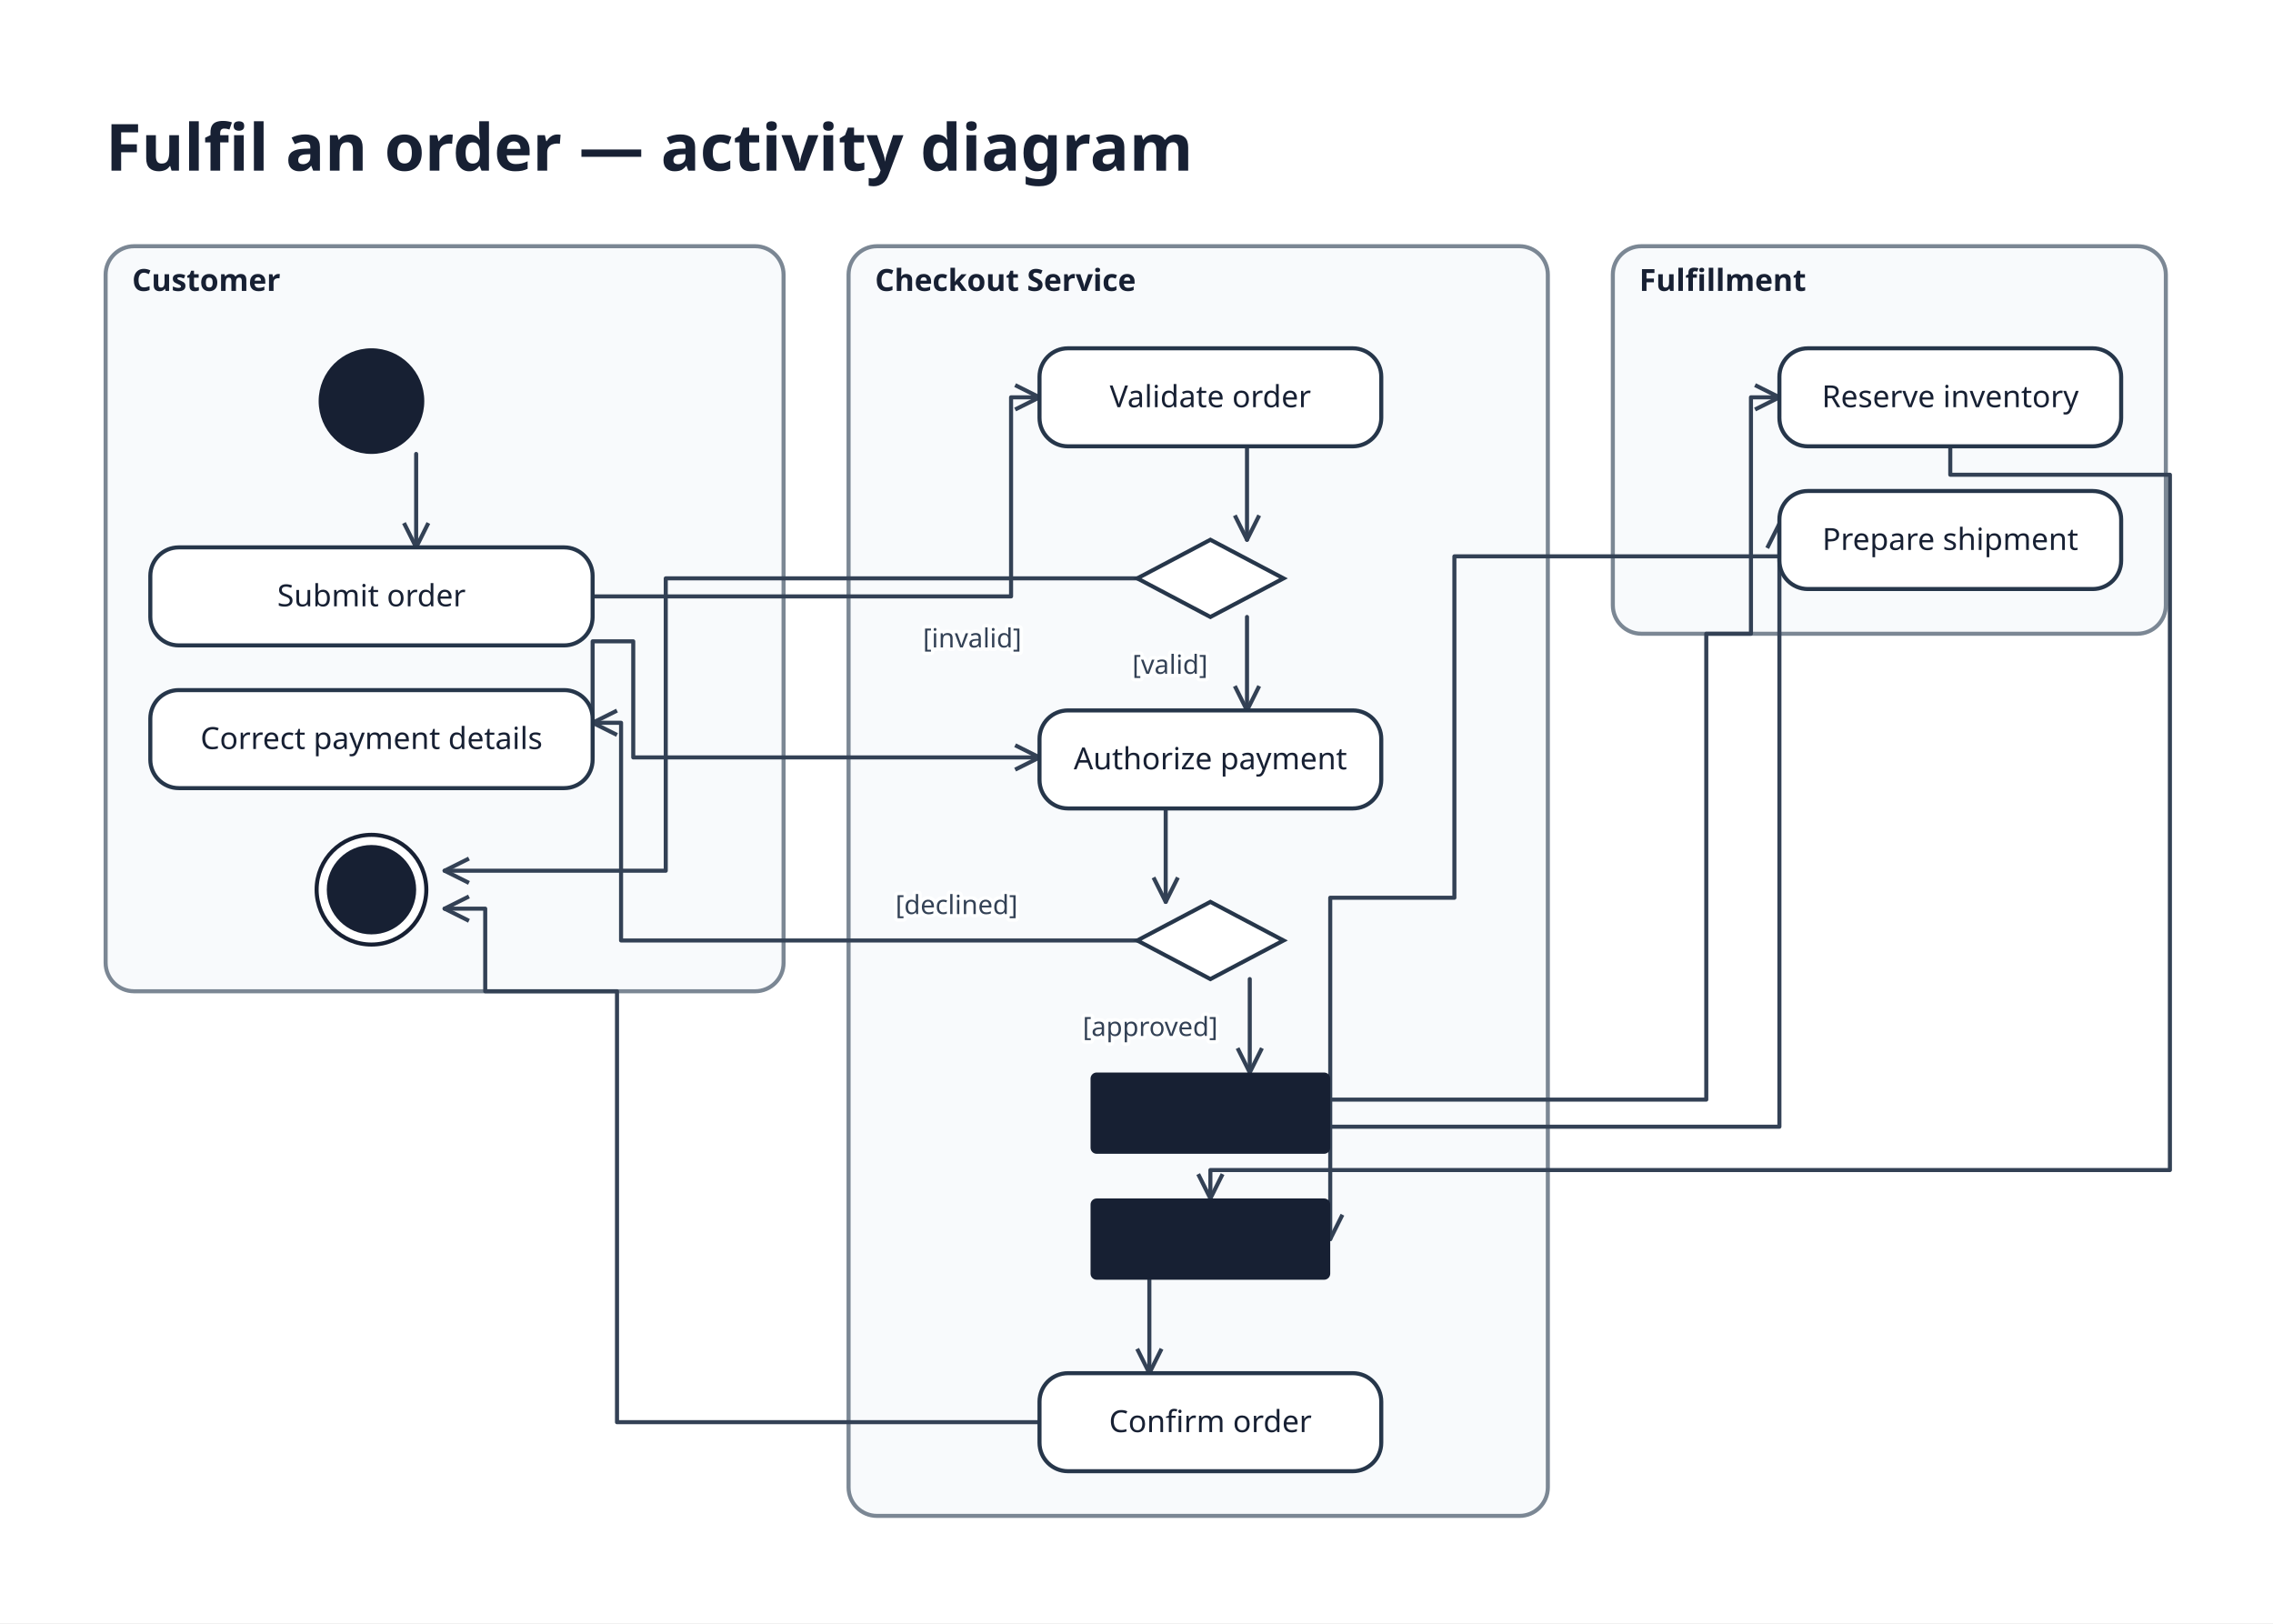
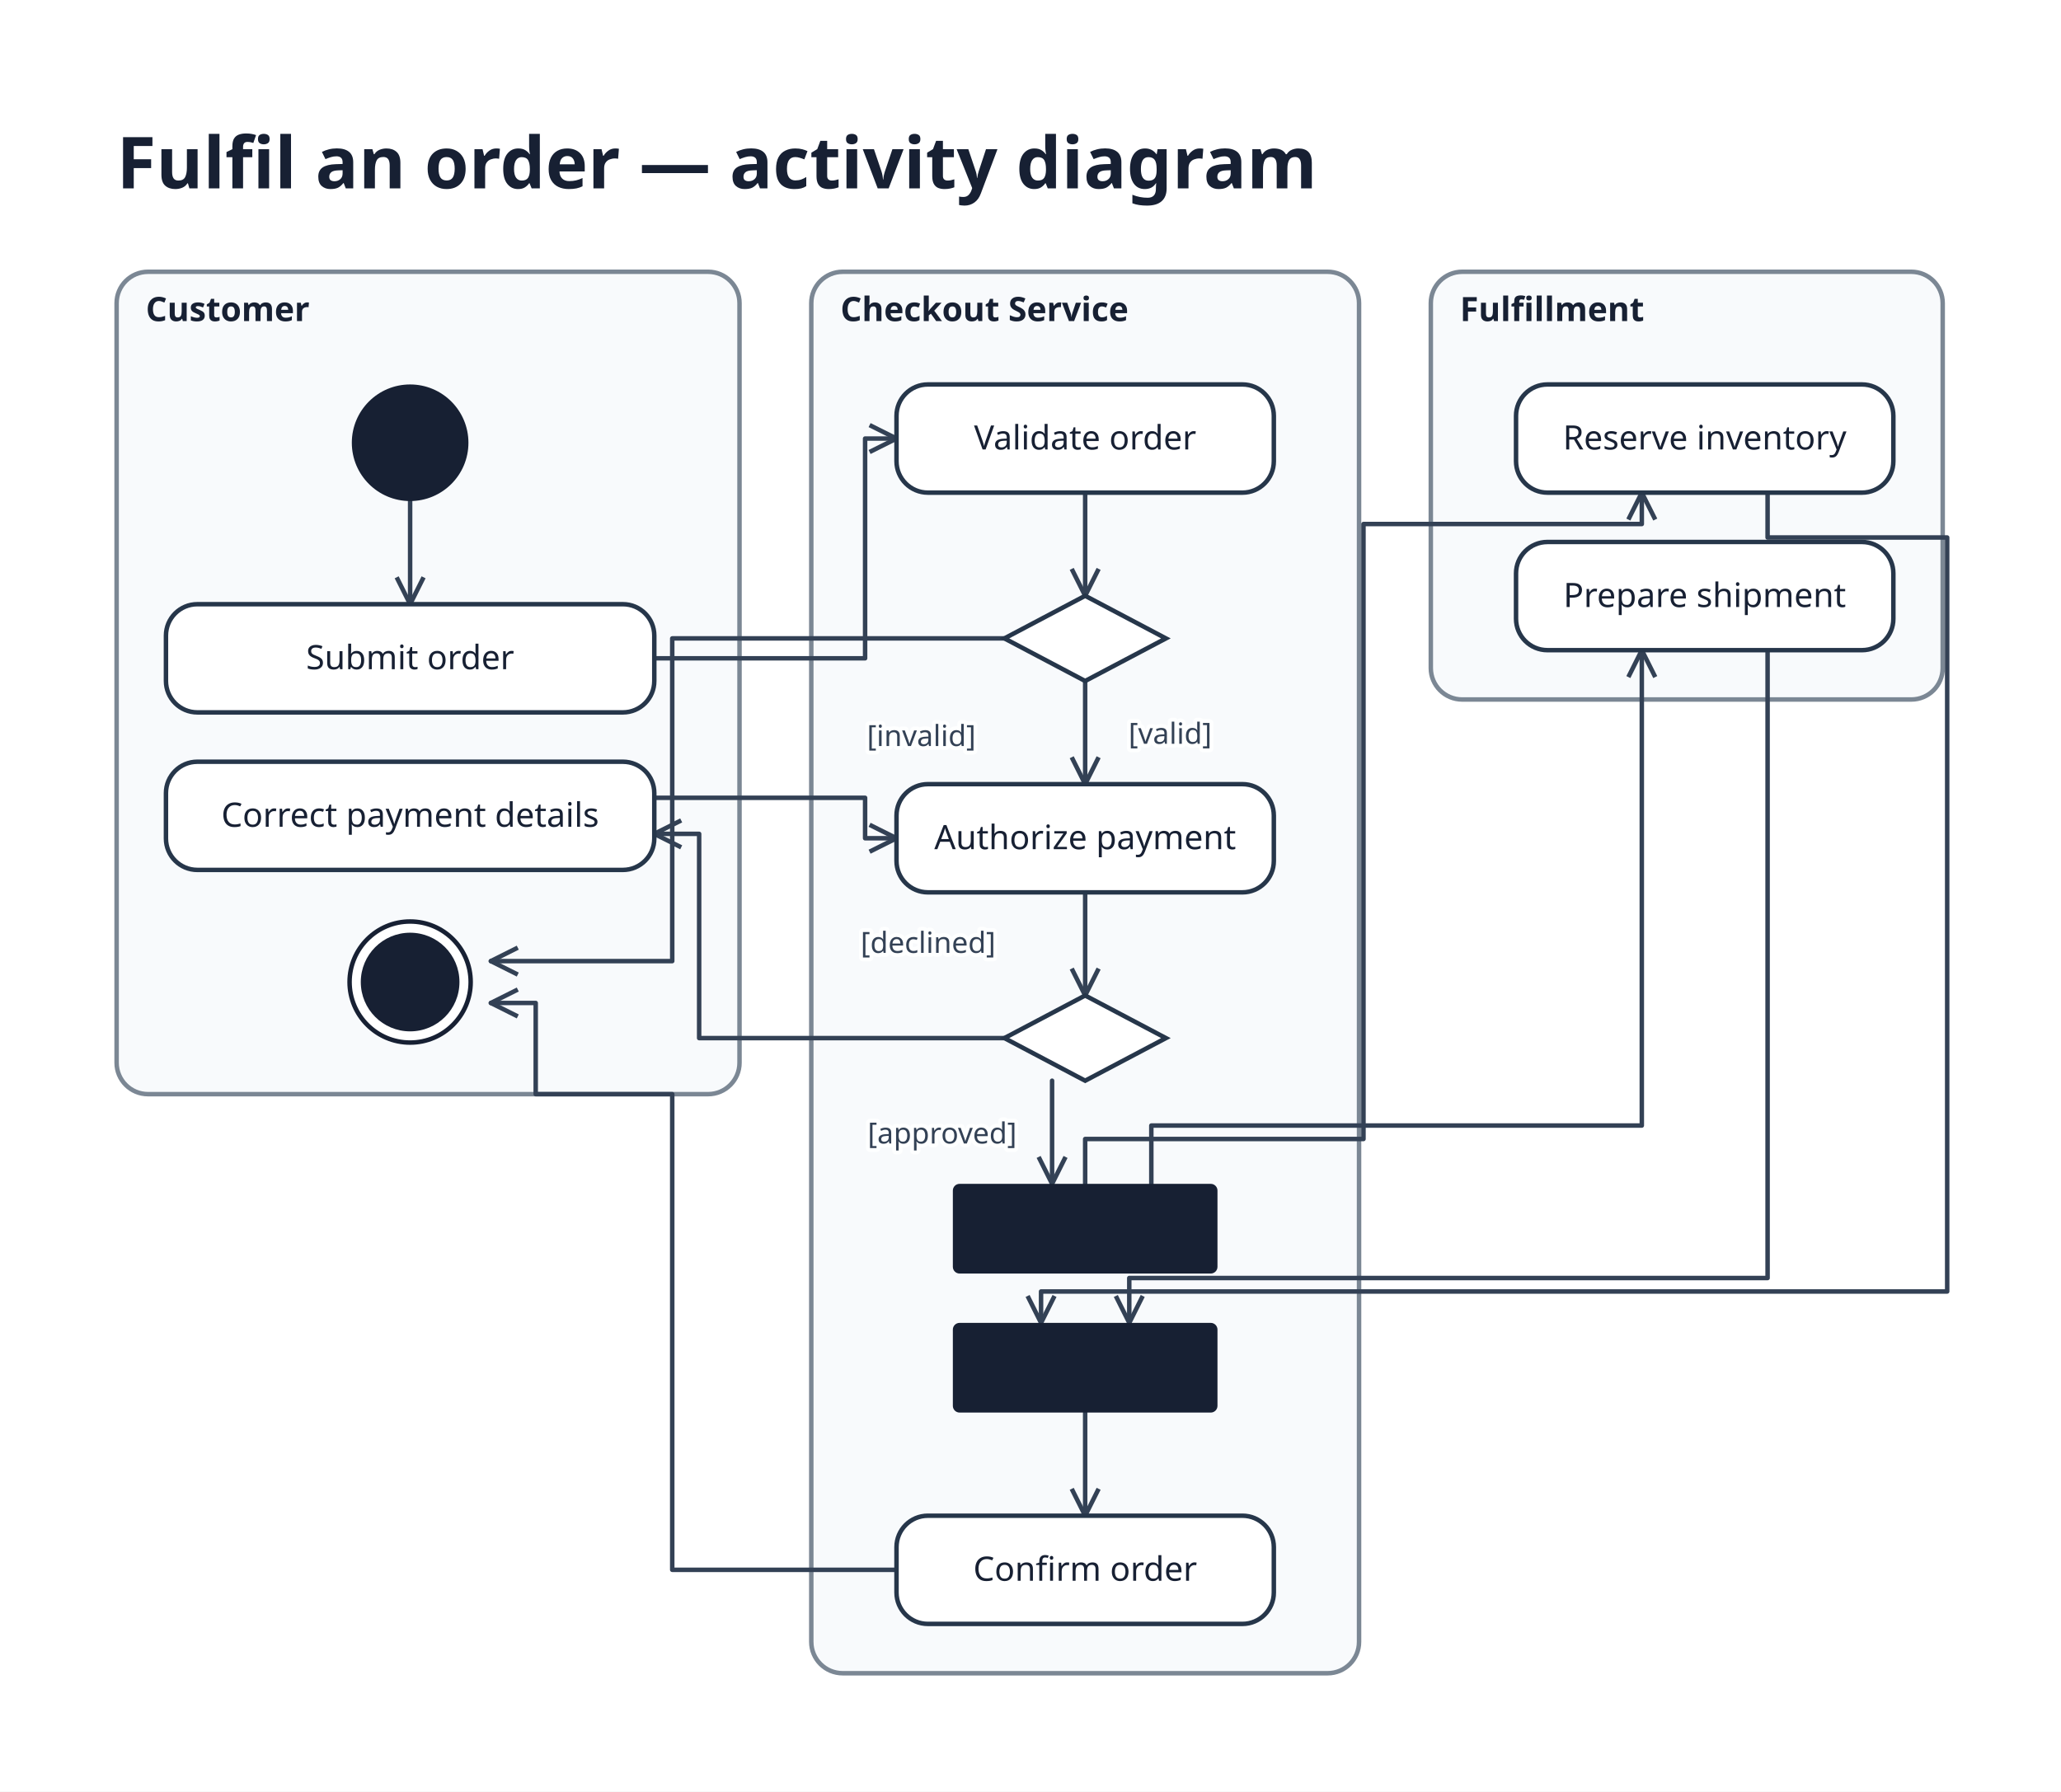
- <svg xmlns="http://www.w3.org/2000/svg" width="1119" height="799" viewBox="0 0 1119 799" role="img" aria-label="uml-activity-example">
+ <svg xmlns="http://www.w3.org/2000/svg" width="919" height="799" viewBox="0 0 919 799" role="img" aria-label="uml-activity-example">
  <rect width="100%" height="100%" fill="#ffffff" />
  <g id="boundaries">
-     <rect x="52" y="121.2" width="333.75" height="366.75" rx="14" fill="#f8fafc" stroke="#7b8794" stroke-width="2" />
-     <rect x="417.75" y="121.2" width="344.25" height="625" rx="14" fill="#f8fafc" stroke="#7b8794" stroke-width="2" />
-     <rect x="794" y="121.2" width="272.25" height="190.75" rx="14" fill="#f8fafc" stroke="#7b8794" stroke-width="2" />
+     <rect x="52" y="121.2" width="277.75" height="366.75" rx="14" fill="#f8fafc" stroke="#7b8794" stroke-width="2" />
+     <rect x="361.75" y="121.2" width="244.25" height="625" rx="14" fill="#f8fafc" stroke="#7b8794" stroke-width="2" />
+     <rect x="638" y="121.2" width="228.25" height="190.75" rx="14" fill="#f8fafc" stroke="#7b8794" stroke-width="2" />
  </g>
  <g id="corridor-dividers" />
  <g id="lines">
    <g data-line="start-submit">
-       <polyline points="204.875,223.45 204.875,269.45" fill="none" stroke="#334155" stroke-width="2" stroke-linejoin="round" stroke-linecap="round" />
-       <path d="M 198.875 257.45 L 204.875 269.45 L 210.875 257.45" fill="none" stroke="#334155" stroke-width="2" stroke-linejoin="round" />
+       <polyline points="182.875,223.45 182.875,269.45" fill="none" stroke="#334155" stroke-width="2" stroke-linejoin="round" stroke-linecap="round" />
+       <path d="M 176.875 257.45 L 182.875 269.45 L 188.875 257.45" fill="none" stroke="#334155" stroke-width="2" stroke-linejoin="round" />
    </g>
    <g data-line="submit-validate">
-       <polyline points="291.75,293.575 497.75,293.575 497.75,195.575 511.75,195.575" fill="none" stroke="#334155" stroke-width="2" stroke-linejoin="round" stroke-linecap="round" />
-       <path d="M 499.75 201.575 L 511.75 195.575 L 499.75 189.575" fill="none" stroke="#334155" stroke-width="2" stroke-linejoin="round" />
+       <polyline points="291.75,293.575 385.75,293.575 385.75,195.575 399.75,195.575" fill="none" stroke="#334155" stroke-width="2" stroke-linejoin="round" stroke-linecap="round" />
+       <path d="M 387.75 201.575 L 399.75 195.575 L 387.75 189.575" fill="none" stroke="#334155" stroke-width="2" stroke-linejoin="round" />
    </g>
    <g data-line="validate-choice">
-       <polyline points="613.902,219.7 613.902,265.7" fill="none" stroke="#334155" stroke-width="2" stroke-linejoin="round" stroke-linecap="round" />
-       <path d="M 607.902 253.7 L 613.902 265.7 L 619.902 253.7" fill="none" stroke="#334155" stroke-width="2" stroke-linejoin="round" />
+       <polyline points="483.875,219.7 483.875,265.7" fill="none" stroke="#334155" stroke-width="2" stroke-linejoin="round" stroke-linecap="round" />
+       <path d="M 477.875 253.7 L 483.875 265.7 L 489.875 253.7" fill="none" stroke="#334155" stroke-width="2" stroke-linejoin="round" />
    </g>
    <g data-line="invalid-end">
-       <polyline points="559.875,284.7 327.75,284.7 327.75,428.617 218.875,428.617" fill="none" stroke="#334155" stroke-width="2" stroke-linejoin="round" stroke-linecap="round" />
+       <polyline points="447.875,284.7 299.75,284.7 299.75,428.617 218.875,428.617" fill="none" stroke="#334155" stroke-width="2" stroke-linejoin="round" stroke-linecap="round" />
      <path d="M 230.875 422.617 L 218.875 428.617 L 230.875 434.617" fill="none" stroke="#334155" stroke-width="2" stroke-linejoin="round" />
    </g>
    <g data-line="valid-authorize">
-       <polyline points="613.902,303.7 613.902,349.7" fill="none" stroke="#334155" stroke-width="2" stroke-linejoin="round" stroke-linecap="round" />
-       <path d="M 607.902 337.7 L 613.902 349.7 L 619.902 337.7" fill="none" stroke="#334155" stroke-width="2" stroke-linejoin="round" />
+       <polyline points="483.875,303.7 483.875,349.7" fill="none" stroke="#334155" stroke-width="2" stroke-linejoin="round" stroke-linecap="round" />
+       <path d="M 477.875 337.7 L 483.875 349.7 L 489.875 337.7" fill="none" stroke="#334155" stroke-width="2" stroke-linejoin="round" />
    </g>
    <g data-line="authorize-choice">
-       <polyline points="573.875,397.95 573.875,443.95" fill="none" stroke="#334155" stroke-width="2" stroke-linejoin="round" stroke-linecap="round" />
-       <path d="M 567.875 431.95 L 573.875 443.95 L 579.875 431.95" fill="none" stroke="#334155" stroke-width="2" stroke-linejoin="round" />
+       <polyline points="483.875,397.95 483.875,443.95" fill="none" stroke="#334155" stroke-width="2" stroke-linejoin="round" stroke-linecap="round" />
+       <path d="M 477.875 431.95 L 483.875 443.95 L 489.875 431.95" fill="none" stroke="#334155" stroke-width="2" stroke-linejoin="round" />
    </g>
    <g data-line="payment-retry">
-       <polyline points="559.875,462.95 305.75,462.95 305.75,355.783 291.75,355.783" fill="none" stroke="#334155" stroke-width="2" stroke-linejoin="round" stroke-linecap="round" />
-       <path d="M 303.75 349.783 L 291.75 355.783 L 303.75 361.783" fill="none" stroke="#334155" stroke-width="2" stroke-linejoin="round" />
+       <polyline points="447.875,462.95 311.75,462.95 311.75,371.867 291.75,371.867" fill="none" stroke="#334155" stroke-width="2" stroke-linejoin="round" stroke-linecap="round" />
+       <path d="M 303.75 365.867 L 291.75 371.867 L 303.75 377.867" fill="none" stroke="#334155" stroke-width="2" stroke-linejoin="round" />
    </g>
    <g data-line="correct-authorize">
-       <polyline points="291.75,372.846 291.75,315.7 311.75,315.7 311.75,372.846 511.75,372.846" fill="none" stroke="#334155" stroke-width="2" stroke-linejoin="round" stroke-linecap="round" />
-       <path d="M 499.75 378.846 L 511.75 372.846 L 499.75 366.846" fill="none" stroke="#334155" stroke-width="2" stroke-linejoin="round" />
+       <polyline points="291.75,355.783 385.75,355.783 385.75,373.825 399.75,373.825" fill="none" stroke="#334155" stroke-width="2" stroke-linejoin="round" stroke-linecap="round" />
+       <path d="M 387.75 379.825 L 399.75 373.825 L 387.75 367.825" fill="none" stroke="#334155" stroke-width="2" stroke-linejoin="round" />
    </g>
    <g data-line="authorized-fork">
-       <polyline points="615.261,481.95 615.261,527.95" fill="none" stroke="#334155" stroke-width="2" stroke-linejoin="round" stroke-linecap="round" />
-       <path d="M 609.261 515.95 L 615.261 527.95 L 621.261 515.95" fill="none" stroke="#334155" stroke-width="2" stroke-linejoin="round" />
+       <polyline points="469.125,481.95 469.125,527.95" fill="none" stroke="#334155" stroke-width="2" stroke-linejoin="round" stroke-linecap="round" />
+       <path d="M 463.125 515.95 L 469.125 527.95 L 475.125 515.95" fill="none" stroke="#334155" stroke-width="2" stroke-linejoin="round" />
    </g>
    <g data-line="fork-reserve">
-       <polyline points="654.875,541.283 840,541.283 840,311.95 862,311.95 862,195.575 876,195.575" fill="none" stroke="#334155" stroke-width="2" stroke-linejoin="round" stroke-linecap="round" />
-       <path d="M 864 201.575 L 876 195.575 L 864 189.575" fill="none" stroke="#334155" stroke-width="2" stroke-linejoin="round" />
+       <polyline points="483.875,527.95 483.875,507.95 607.979,507.95 607.979,233.7 732.083,233.7 732.083,219.7" fill="none" stroke="#334155" stroke-width="2" stroke-linejoin="round" stroke-linecap="round" />
+       <path d="M 738.083 231.7 L 732.083 219.7 L 726.083 231.7" fill="none" stroke="#334155" stroke-width="2" stroke-linejoin="round" />
    </g>
    <g data-line="fork-prepare">
-       <polyline points="654.875,554.617 876,554.617 876,257.783" fill="none" stroke="#334155" stroke-width="2" stroke-linejoin="round" stroke-linecap="round" />
-       <path d="M 882 269.783 L 876 257.783 L 870 269.783" fill="none" stroke="#334155" stroke-width="2" stroke-linejoin="round" />
+       <polyline points="513.375,527.95 513.375,501.95 732.083,501.95 732.083,289.95" fill="none" stroke="#334155" stroke-width="2" stroke-linejoin="round" stroke-linecap="round" />
+       <path d="M 738.083 301.95 L 732.083 289.95 L 726.083 301.95" fill="none" stroke="#334155" stroke-width="2" stroke-linejoin="round" />
    </g>
    <g data-line="reserve-join">
-       <polyline points="960.125,219.7 960.125,233.7 1068.25,233.7 1068.25,575.95 595.875,575.95 595.875,589.95" fill="none" stroke="#334155" stroke-width="2" stroke-linejoin="round" stroke-linecap="round" />
-       <path d="M 589.875 577.95 L 595.875 589.95 L 601.875 577.95" fill="none" stroke="#334155" stroke-width="2" stroke-linejoin="round" />
+       <polyline points="788.167,219.7 788.167,239.7 868.25,239.7 868.25,575.95 464.208,575.95 464.208,589.95" fill="none" stroke="#334155" stroke-width="2" stroke-linejoin="round" stroke-linecap="round" />
+       <path d="M 458.208 577.95 L 464.208 589.95 L 470.208 577.95" fill="none" stroke="#334155" stroke-width="2" stroke-linejoin="round" />
    </g>
    <g data-line="prepare-join">
-       <polyline points="876,273.867 716,273.867 716,441.908 654.875,441.908 654.875,609.95" fill="none" stroke="#334155" stroke-width="2" stroke-linejoin="round" stroke-linecap="round" />
-       <path d="M 648.875 597.95 L 654.875 609.95 L 660.875 597.95" fill="none" stroke="#334155" stroke-width="2" stroke-linejoin="round" />
+       <polyline points="788.167,289.95 788.167,569.95 503.542,569.95 503.542,589.95" fill="none" stroke="#334155" stroke-width="2" stroke-linejoin="round" stroke-linecap="round" />
+       <path d="M 497.542 577.95 L 503.542 589.95 L 509.542 577.95" fill="none" stroke="#334155" stroke-width="2" stroke-linejoin="round" />
    </g>
    <g data-line="join-confirm">
-       <polyline points="565.83,629.95 565.83,675.95" fill="none" stroke="#334155" stroke-width="2" stroke-linejoin="round" stroke-linecap="round" />
-       <path d="M 559.83 663.95 L 565.83 675.95 L 571.83 663.95" fill="none" stroke="#334155" stroke-width="2" stroke-linejoin="round" />
+       <polyline points="483.875,629.95 483.875,675.95" fill="none" stroke="#334155" stroke-width="2" stroke-linejoin="round" stroke-linecap="round" />
+       <path d="M 477.875 663.95 L 483.875 675.95 L 489.875 663.95" fill="none" stroke="#334155" stroke-width="2" stroke-linejoin="round" />
    </g>
    <g data-line="confirm-end">
-       <polyline points="511.75,700.075 303.75,700.075 303.75,487.95 238.875,487.95 238.875,447.283 218.875,447.283" fill="none" stroke="#334155" stroke-width="2" stroke-linejoin="round" stroke-linecap="round" />
+       <polyline points="399.75,700.075 299.75,700.075 299.75,487.95 238.875,487.95 238.875,447.283 218.875,447.283" fill="none" stroke="#334155" stroke-width="2" stroke-linejoin="round" stroke-linecap="round" />
      <path d="M 230.875 441.283 L 218.875 447.283 L 230.875 453.283" fill="none" stroke="#334155" stroke-width="2" stroke-linejoin="round" />
    </g>
  </g>
  <g id="objects">
    <circle cx="182.875" cy="197.45" r="26" fill="#172033" />
    <rect x="74" y="269.45" width="217.75" height="48.25" rx="14" fill="#ffffff" stroke="#26364a" stroke-width="2" />
    <rect x="74" y="339.7" width="217.75" height="48.25" rx="14" fill="#ffffff" stroke="#26364a" stroke-width="2" />
    <g>
      <circle cx="182.875" cy="437.95" r="27" fill="white" stroke="#172033" stroke-width="2" />
      <circle cx="182.875" cy="437.95" r="22" fill="#172033" />
    </g>
-     <rect x="511.75" y="171.45" width="168.25" height="48.25" rx="14" fill="#ffffff" stroke="#26364a" stroke-width="2" />
-     <polygon points="595.875,265.7 631.875,284.7 595.875,303.7 559.875,284.7" fill="#ffffff" stroke="#26364a" stroke-width="2" />
-     <rect x="511.75" y="349.7" width="168.25" height="48.25" rx="14" fill="#ffffff" stroke="#26364a" stroke-width="2" />
-     <polygon points="595.875,443.95 631.875,462.95 595.875,481.95 559.875,462.95" fill="#ffffff" stroke="#26364a" stroke-width="2" />
-     <rect x="536.875" y="527.95" width="118" height="40" rx="3" fill="#172033" />
-     <rect x="536.875" y="589.95" width="118" height="40" rx="3" fill="#172033" />
-     <rect x="511.75" y="675.95" width="168.25" height="48.25" rx="14" fill="#ffffff" stroke="#26364a" stroke-width="2" />
-     <rect x="876" y="171.45" width="168.25" height="48.25" rx="14" fill="#ffffff" stroke="#26364a" stroke-width="2" />
-     <rect x="876" y="241.7" width="168.25" height="48.25" rx="14" fill="#ffffff" stroke="#26364a" stroke-width="2" />
+     <rect x="399.75" y="171.45" width="168.25" height="48.25" rx="14" fill="#ffffff" stroke="#26364a" stroke-width="2" />
+     <polygon points="483.875,265.7 519.875,284.7 483.875,303.7 447.875,284.7" fill="#ffffff" stroke="#26364a" stroke-width="2" />
+     <rect x="399.75" y="349.7" width="168.25" height="48.25" rx="14" fill="#ffffff" stroke="#26364a" stroke-width="2" />
+     <polygon points="483.875,443.95 519.875,462.95 483.875,481.95 447.875,462.95" fill="#ffffff" stroke="#26364a" stroke-width="2" />
+     <rect x="424.875" y="527.95" width="118" height="40" rx="3" fill="#172033" />
+     <rect x="424.875" y="589.95" width="118" height="40" rx="3" fill="#172033" />
+     <rect x="399.75" y="675.95" width="168.25" height="48.25" rx="14" fill="#ffffff" stroke="#26364a" stroke-width="2" />
+     <rect x="676" y="171.45" width="168.25" height="48.25" rx="14" fill="#ffffff" stroke="#26364a" stroke-width="2" />
+     <rect x="676" y="241.7" width="168.25" height="48.25" rx="14" fill="#ffffff" stroke="#26364a" stroke-width="2" />
  </g>
  <g id="ports" />
  <g id="text">
    <text x="52" y="84" text-anchor="start" fill="#172033" font-family="ui-rounded, 'Comic Sans MS', sans-serif" font-size="32" font-weight="700">Fulfil an order — activity diagram</text>
    <text x="65" y="143.2" text-anchor="start" fill="#172033" font-family="ui-rounded, 'Comic Sans MS', sans-serif" font-size="15" font-weight="700">Customer</text>
    <text x="182.875" y="298.45" text-anchor="middle" fill="#172033" font-family="ui-rounded, 'Comic Sans MS', sans-serif" font-size="15" font-weight="450">Submit order</text>
    <text x="182.875" y="368.7" text-anchor="middle" fill="#172033" font-family="ui-rounded, 'Comic Sans MS', sans-serif" font-size="15" font-weight="450">Correct payment details</text>
-     <text x="430.75" y="143.2" text-anchor="start" fill="#172033" font-family="ui-rounded, 'Comic Sans MS', sans-serif" font-size="15" font-weight="700">Checkout Service</text>
-     <text x="595.875" y="200.45" text-anchor="middle" fill="#172033" font-family="ui-rounded, 'Comic Sans MS', sans-serif" font-size="15" font-weight="450">Validate order</text>
-     <text x="595.875" y="378.7" text-anchor="middle" fill="#172033" font-family="ui-rounded, 'Comic Sans MS', sans-serif" font-size="15" font-weight="450">Authorize payment</text>
-     <text x="595.875" y="704.95" text-anchor="middle" fill="#172033" font-family="ui-rounded, 'Comic Sans MS', sans-serif" font-size="15" font-weight="450">Confirm order</text>
-     <text x="807" y="143.2" text-anchor="start" fill="#172033" font-family="ui-rounded, 'Comic Sans MS', sans-serif" font-size="15" font-weight="700">Fulfillment</text>
-     <text x="960.125" y="200.45" text-anchor="middle" fill="#172033" font-family="ui-rounded, 'Comic Sans MS', sans-serif" font-size="15" font-weight="450">Reserve inventory</text>
-     <text x="960.125" y="270.7" text-anchor="middle" fill="#172033" font-family="ui-rounded, 'Comic Sans MS', sans-serif" font-size="15" font-weight="450">Prepare shipment</text>
+     <text x="374.75" y="143.2" text-anchor="start" fill="#172033" font-family="ui-rounded, 'Comic Sans MS', sans-serif" font-size="15" font-weight="700">Checkout Service</text>
+     <text x="483.875" y="200.45" text-anchor="middle" fill="#172033" font-family="ui-rounded, 'Comic Sans MS', sans-serif" font-size="15" font-weight="450">Validate order</text>
+     <text x="483.875" y="378.7" text-anchor="middle" fill="#172033" font-family="ui-rounded, 'Comic Sans MS', sans-serif" font-size="15" font-weight="450">Authorize payment</text>
+     <text x="483.875" y="704.95" text-anchor="middle" fill="#172033" font-family="ui-rounded, 'Comic Sans MS', sans-serif" font-size="15" font-weight="450">Confirm order</text>
+     <text x="651" y="143.2" text-anchor="start" fill="#172033" font-family="ui-rounded, 'Comic Sans MS', sans-serif" font-size="15" font-weight="700">Fulfillment</text>
+     <text x="760.125" y="200.45" text-anchor="middle" fill="#172033" font-family="ui-rounded, 'Comic Sans MS', sans-serif" font-size="15" font-weight="450">Reserve inventory</text>
+     <text x="760.125" y="270.7" text-anchor="middle" fill="#172033" font-family="ui-rounded, 'Comic Sans MS', sans-serif" font-size="15" font-weight="450">Prepare shipment</text>
    <g data-line-label="invalid-end">
-       <text x="478.631" y="318.7" text-anchor="middle" font-family="ui-rounded, sans-serif" font-size="13" fill="#334155" stroke="#ffffff" stroke-opacity=".92" stroke-width="3.5" stroke-linejoin="round" paint-order="stroke fill">[invalid]</text>
+       <text x="410.844" y="332.7" text-anchor="middle" font-family="ui-rounded, sans-serif" font-size="13" fill="#334155" stroke="#ffffff" stroke-opacity=".92" stroke-width="3.5" stroke-linejoin="round" paint-order="stroke fill">[invalid]</text>
    </g>
    <g data-line-label="valid-authorize">
-       <text x="576.002" y="331.7" text-anchor="middle" font-family="ui-rounded, sans-serif" font-size="13" fill="#334155" stroke="#ffffff" stroke-opacity=".92" stroke-width="3.5" stroke-linejoin="round" paint-order="stroke fill">[valid]</text>
+       <text x="521.775" y="331.7" text-anchor="middle" font-family="ui-rounded, sans-serif" font-size="13" fill="#334155" stroke="#ffffff" stroke-opacity=".92" stroke-width="3.5" stroke-linejoin="round" paint-order="stroke fill">[valid]</text>
    </g>
    <g data-line-label="payment-retry">
-       <text x="470.931" y="449.95" text-anchor="middle" font-family="ui-rounded, sans-serif" font-size="13" fill="#334155" stroke="#ffffff" stroke-opacity=".92" stroke-width="3.5" stroke-linejoin="round" paint-order="stroke fill">[declined]</text>
+       <text x="413.844" y="424.95" text-anchor="middle" font-family="ui-rounded, sans-serif" font-size="13" fill="#334155" stroke="#ffffff" stroke-opacity=".92" stroke-width="3.5" stroke-linejoin="round" paint-order="stroke fill">[declined]</text>
    </g>
    <g data-line-label="authorized-fork">
-       <text x="566.261" y="509.95" text-anchor="middle" font-family="ui-rounded, sans-serif" font-size="13" fill="#334155" stroke="#ffffff" stroke-opacity=".92" stroke-width="3.5" stroke-linejoin="round" paint-order="stroke fill">[approved]</text>
+       <text x="420.125" y="509.95" text-anchor="middle" font-family="ui-rounded, sans-serif" font-size="13" fill="#334155" stroke="#ffffff" stroke-opacity=".92" stroke-width="3.5" stroke-linejoin="round" paint-order="stroke fill">[approved]</text>
    </g>
  </g>
</svg>
